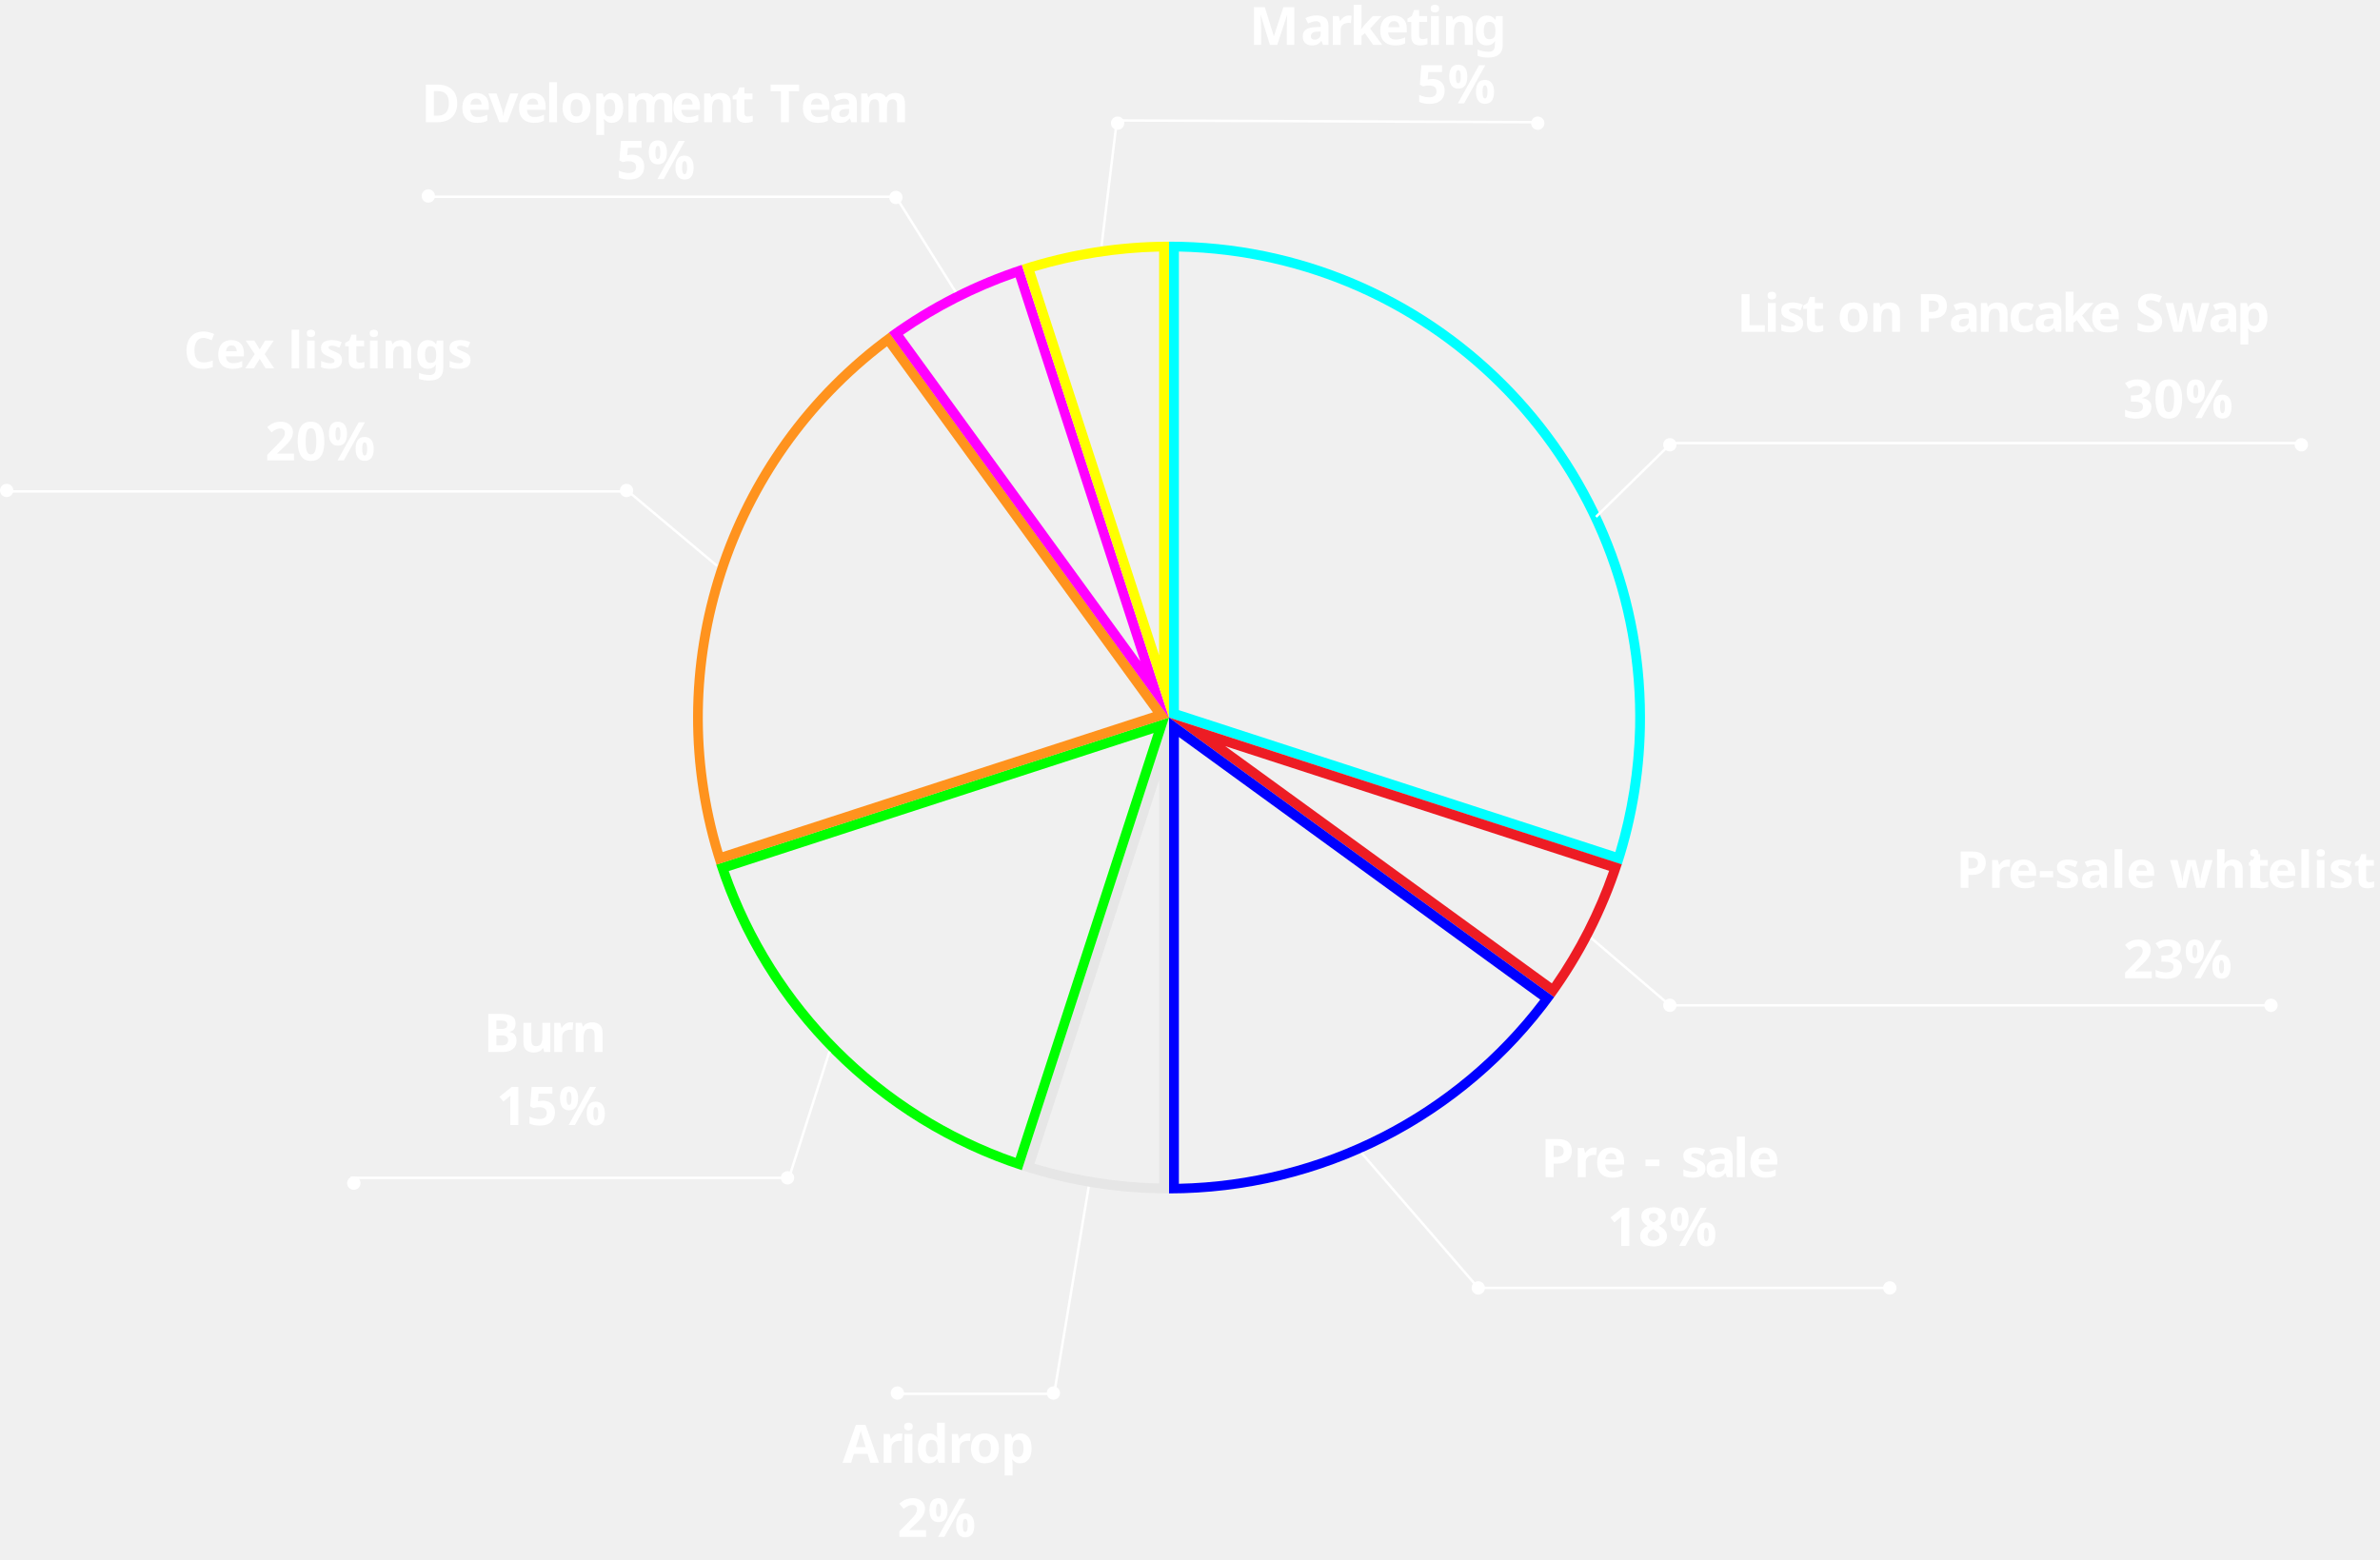
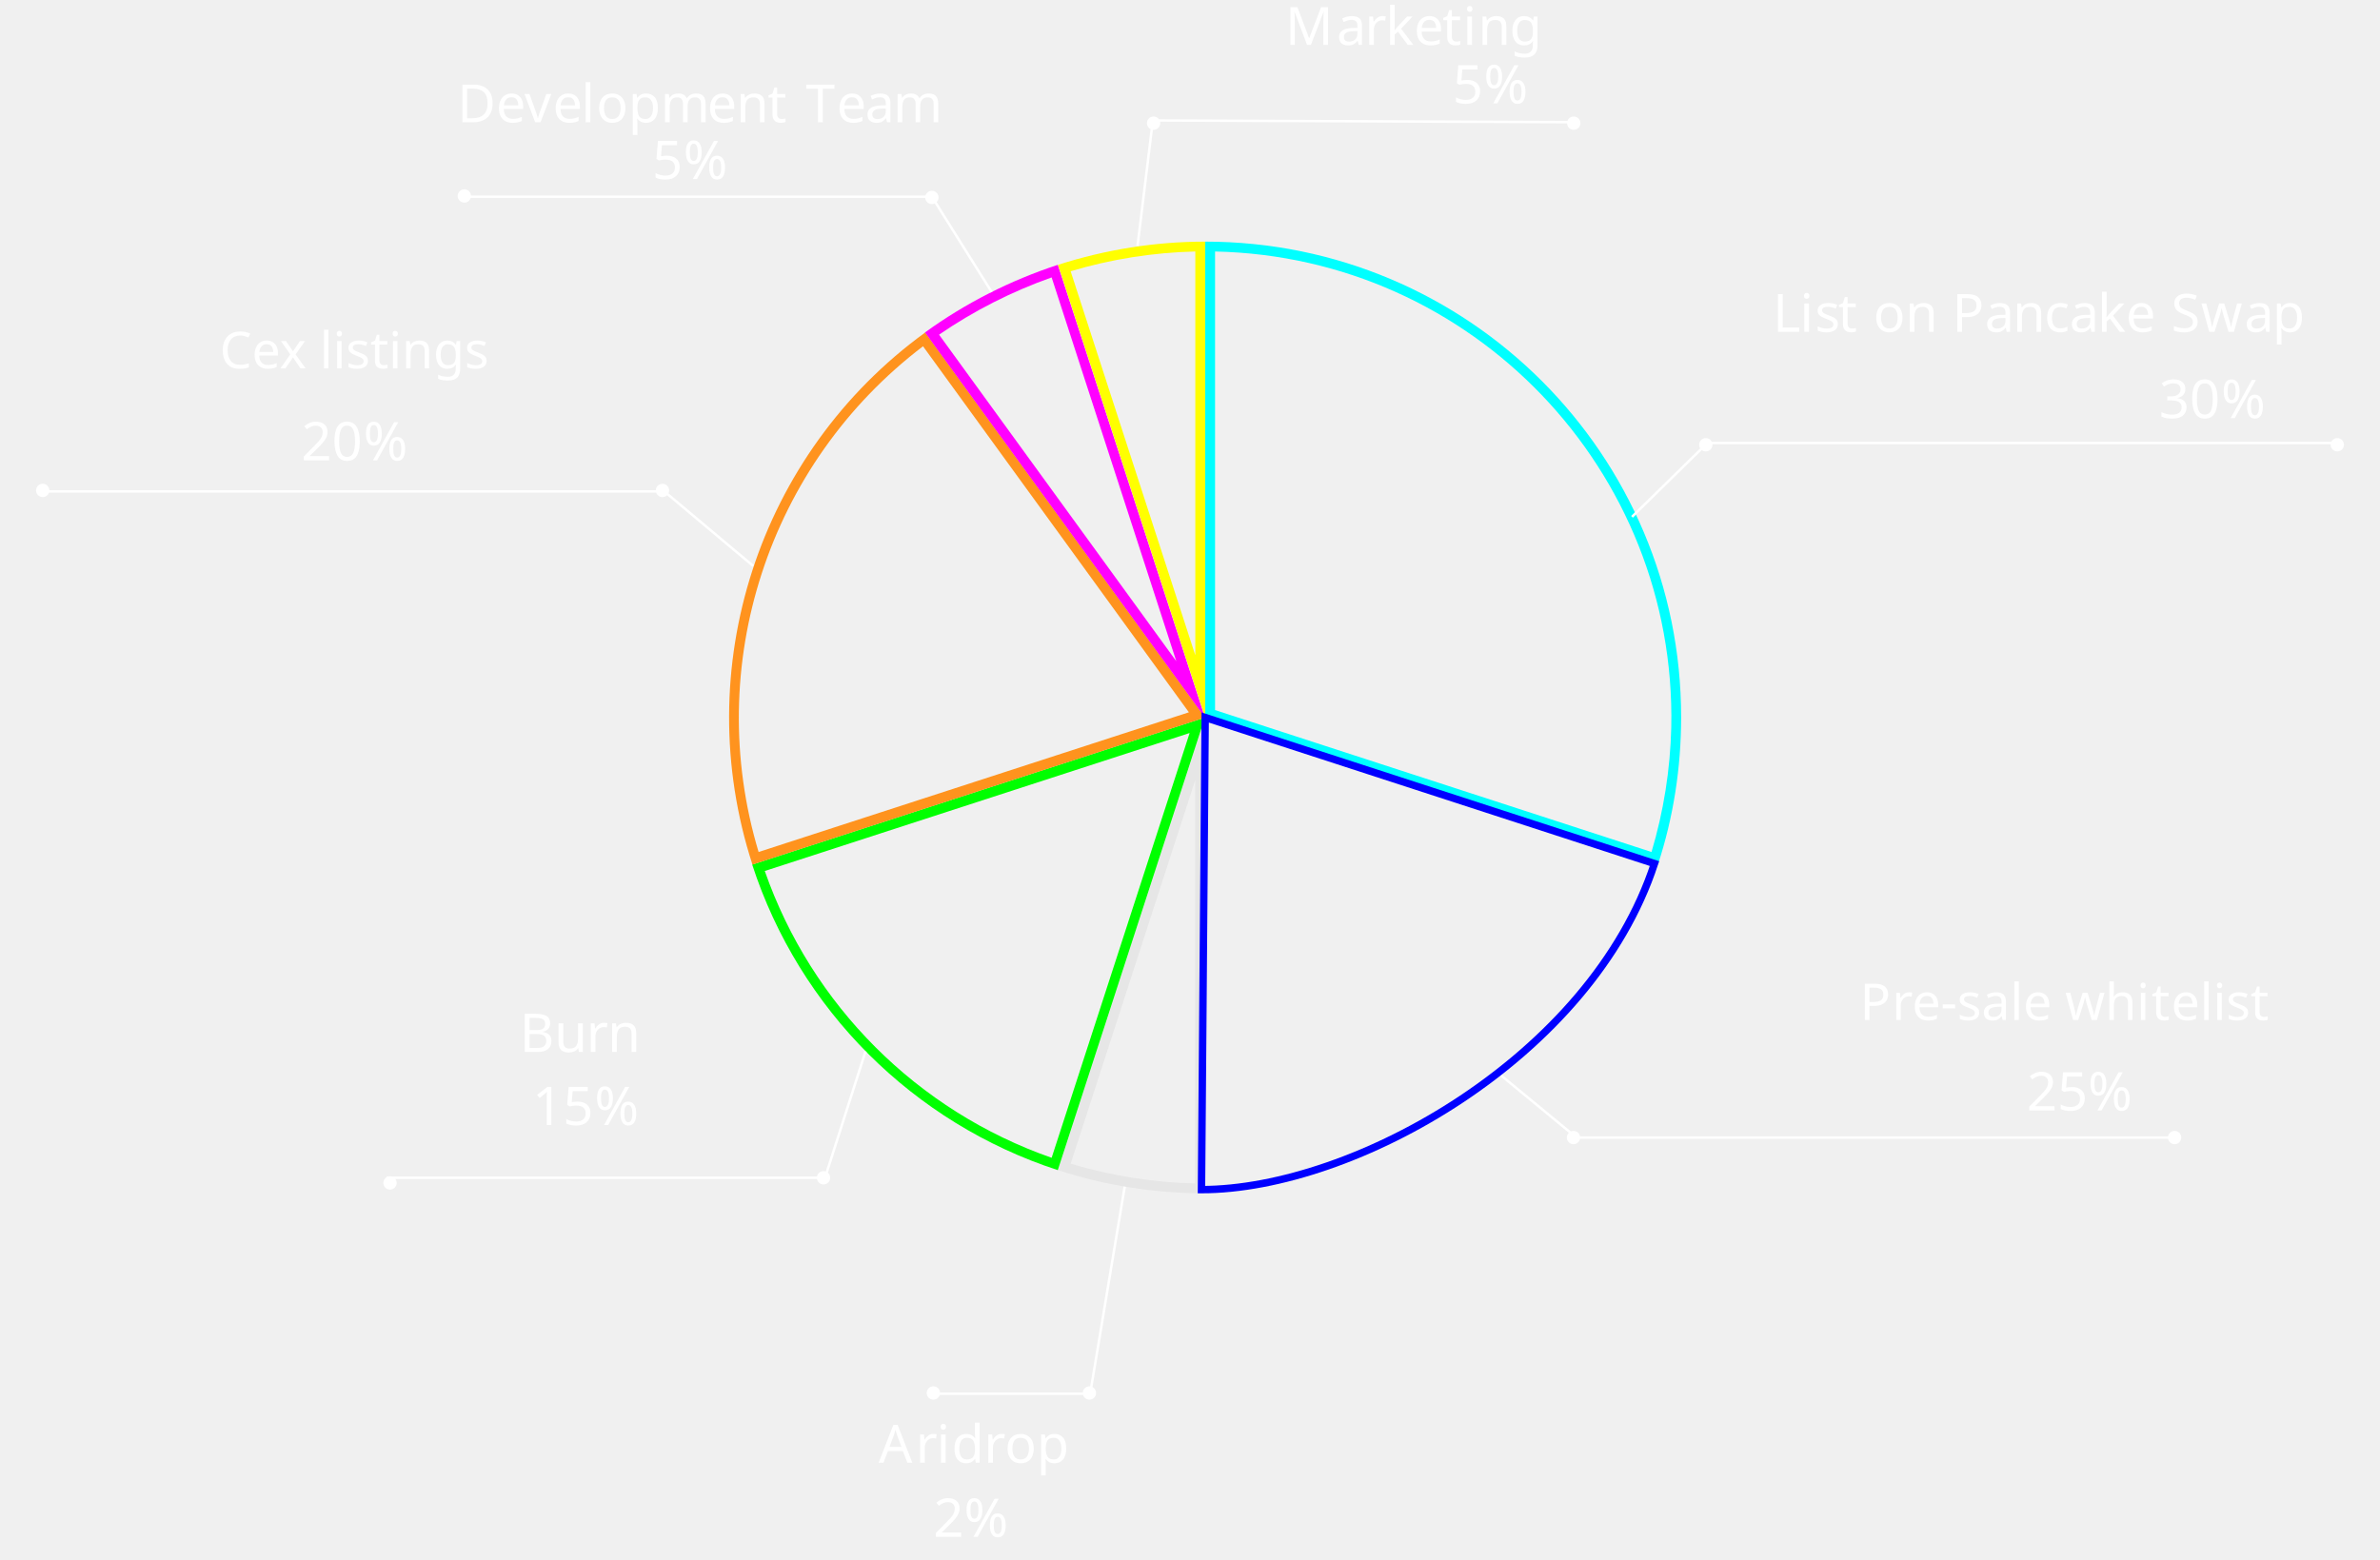
- <svg xmlns="http://www.w3.org/2000/svg" id="Layer_1" data-name="Layer 1" viewBox="0 0 964.06 631.99">
-   <defs>
-     <style>.cls-1{fill:aqua;}.cls-2{fill:#ed1c24;}.cls-3{fill:blue;}.cls-4{fill:#e6e6e6;}.cls-5{fill:lime;}.cls-6{fill:#ff931e;}.cls-7{fill:#f0f;}.cls-8{fill:#ff0;}.cls-10,.cls-12,.cls-15,.cls-9{isolation:isolate;font-family:SegoeUI-Bold, Segoe UI;font-weight:700;}.cls-12,.cls-9{font-size:21.39px;}.cls-10,.cls-12,.cls-14,.cls-15,.cls-9{fill:#fff;}.cls-10{font-size:21.64px;}.cls-11{letter-spacing:0em;}.cls-12{letter-spacing:0.05em;}.cls-13{fill:none;stroke:#fff;stroke-miterlimit:10;}.cls-15{font-size:20.61px;}.cls-16{letter-spacing:0em;}</style>
-   </defs>
-   <path class="cls-1" d="M463,101.91c104.3,2.2,187,88.6,184.8,192.8a192.2,192.2,0,0,1-8,50.5L463,287.71V101.91m-4-4v192.8l183.4,59.6a191.43,191.43,0,0,0,9.4-59.6c.1-106.5-86.3-192.8-192.8-192.8Z" transform="translate(14.53 0)" />
-   <path class="cls-2" d="M481.77,302.31l155.5,50.5a190.28,190.28,0,0,1-23.2,45.6l-132.3-96.1M459,290.71,615,404a193.86,193.86,0,0,0,27.4-53.8Z" transform="translate(14.53 0)" />
-   <path class="cls-3" d="M463,298.61,609.37,405A188.91,188.91,0,0,1,463,479.61v-181m-4-7.9v192.8A193,193,0,0,0,615,404L459,290.71Z" transform="translate(14.53 0)" />
-   <path class="cls-4" d="M455,316v163.5a192.2,192.2,0,0,1-50.5-8L455,316m4-25.3-59.6,183.4a191.43,191.43,0,0,0,59.6,9.4Z" transform="translate(14.53 0)" />
-   <path class="cls-5" d="M452.77,297l-55.9,172.1a189.19,189.19,0,0,1-116.2-116.2L452.77,297m6.2-6.3-183.4,59.6a193,193,0,0,0,123.8,123.8L459,290.71Z" transform="translate(14.53 0)" />
-   <path class="cls-6" d="M344.77,140.31l107.7,148.3-174.3,56.6a189,189,0,0,1,66.6-204.9m.9-5.6a192.84,192.84,0,0,0-70,215.6l183.4-59.6-113.4-156Z" transform="translate(14.53 0)" />
-   <path class="cls-7" d="M396.87,112.41l50.5,155.5-96.1-132.3a190.28,190.28,0,0,1,45.6-23.2m2.5-5.1a195.25,195.25,0,0,0-53.8,27.4l113.4,156-59.6-183.4Z" transform="translate(14.53 0)" />
-   <path class="cls-8" d="M455,101.91v163.6l-50.5-155.6a192.2,192.2,0,0,1,50.5-8m4-4a194.89,194.89,0,0,0-59.6,9.4L459,290.71V97.91Z" transform="translate(14.53 0)" />
-   <text class="cls-9" transform="translate(703.52 134.44)">L</text>
-   <text class="cls-9" transform="translate(714.45 134.44)">i</text>
-   <text class="cls-9" transform="translate(720.57 134.44)">s</text>
-   <text class="cls-9" transform="translate(729.94 134.44)">t</text>
-   <text class="cls-9" transform="translate(738.26 134.44)"> </text>
-   <text class="cls-9" transform="translate(744.23 134.44)">o</text>
-   <text class="cls-9" transform="translate(757.17 134.44)">n</text>
-   <text class="cls-9" transform="translate(769.92 134.44)"> </text>
-   <text class="cls-9" transform="translate(776.16 134.44)">P</text>
-   <text class="cls-9" transform="translate(789.34 134.44)">a</text>
-   <text class="cls-9" transform="translate(800.72 134.44)">n</text>
-   <text class="cls-9" transform="translate(813.47 134.44)">c</text>
-   <text class="cls-9" transform="translate(823.67 134.44)">a</text>
-   <text class="cls-9" transform="translate(835.05 134.44)">k</text>
-   <text class="cls-9" transform="translate(846.53 134.44)">e</text>
-   <text class="cls-9" transform="translate(858.04 134.44)"> </text>
-   <text class="cls-9" transform="translate(864.86 134.44)">S</text>
-   <text class="cls-9" transform="translate(876.91 134.44)">w</text>
-   <text class="cls-9" transform="translate(894.48 134.44)">a</text>
-   <text class="cls-9" transform="translate(905.86 134.44)">p</text>
-   <text class="cls-10" transform="translate(859.95 169.39)">30</text>
-   <text class="cls-10" transform="translate(885.1 169.39)">%</text>
-   <text class="cls-10" transform="translate(859.94 396.33)">23%</text>
-   <text class="cls-10" transform="translate(624.1 476.93)">P</text>
-   <text class="cls-10" transform="translate(637.43 476.93)">r</text>
-   <text class="cls-10" transform="translate(645.98 476.93)">e</text>
-   <text class="cls-10" transform="translate(665.89 476.93)">-</text>
-   <text class="cls-10" transform="translate(680.89 476.93)">s</text>
-   <text class="cls-10" transform="translate(690.37 476.93)">a</text>
-   <text class="cls-10" transform="translate(701.88 476.93)">l</text>
-   <text class="cls-10" transform="translate(708.07 476.93)">e</text>
-   <text class="cls-10" transform="translate(651.05 504.78)">1</text>
-   <text class="cls-10" transform="translate(663.63 504.78)">8%</text>
-   <text class="cls-9" transform="translate(341.28 592.66)">A</text>
-   <text class="cls-9" transform="translate(356.27 592.66)">r</text>
-   <text class="cls-9" transform="translate(364.72 592.66)">i</text>
-   <text class="cls-9" transform="translate(370.84 592.66)">d</text>
-   <text class="cls-9" transform="translate(383.89 592.66)">r</text>
-   <text class="cls-9" transform="translate(392.34 592.66)">o</text>
-   <text class="cls-9" transform="translate(405.28 592.66)">p</text>
-   <text class="cls-10" transform="translate(363.45 622.67)">2%</text>
-   <text class="cls-10" transform="translate(195.84 426.22)">Bu<tspan class="cls-11" x="26.97" y="0">r</tspan>
-     <tspan x="35.64" y="0">n</tspan>
-   </text>
-   <text class="cls-10" transform="translate(201.02 455.82)">15</text>
-   <text class="cls-10" transform="translate(226.17 455.82)">%</text>
-   <text class="cls-10" transform="translate(107.41 186.53)">20</text>
-   <text class="cls-10" transform="translate(132.56 186.53)">%</text>
-   <text class="cls-9" transform="translate(170.59 49.55)">D</text>
-   <text class="cls-9" transform="translate(186.32 49.55)">e</text>
-   <text class="cls-9" transform="translate(197.82 49.55)">v</text>
-   <text class="cls-9" transform="translate(209.29 49.55)">e</text>
-   <text class="cls-9" transform="translate(220.79 49.55)">l</text>
-   <text class="cls-9" transform="translate(226.91 49.55)">o</text>
-   <text class="cls-9" transform="translate(239.86 49.55)">p</text>
-   <text class="cls-9" transform="translate(252.93 49.55)">m</text>
-   <text class="cls-9" transform="translate(271.81 49.55)">e</text>
-   <text class="cls-9" transform="translate(283.57 49.55)">n</text>
-   <text class="cls-9" transform="translate(296.32 49.55)">t</text>
-   <text class="cls-12" transform="translate(304.64 49.55)"> </text>
-   <text class="cls-9" transform="translate(311.74 49.55)">T</text>
-   <text class="cls-9" transform="translate(324.27 49.55)">e</text>
-   <text class="cls-9" transform="translate(335.78 49.55)">a</text>
-   <text class="cls-9" transform="translate(347.16 49.55)">m</text>
-   <text class="cls-10" transform="translate(249.56 72.55)">5</text>
-   <text class="cls-10" transform="translate(262.14 72.55)">%</text>
-   <text class="cls-9" transform="translate(506.01 18.18)">M</text>
-   <text class="cls-9" transform="translate(526.82 18.18)">a</text>
-   <text class="cls-9" transform="translate(538.2 18.18)">r</text>
-   <text class="cls-9" transform="translate(546.65 18.18)">k</text>
-   <text class="cls-9" transform="translate(558.13 18.18)">e</text>
-   <text class="cls-9" transform="translate(569.64 18.18)">t</text>
-   <text class="cls-9" transform="translate(577.96 18.18)">i</text>
-   <text class="cls-9" transform="translate(584.08 18.18)">n</text>
-   <text class="cls-9" transform="translate(596.83 18.18)">g</text>
-   <text class="cls-10" transform="translate(573.79 41.87)">5</text>
-   <text class="cls-10" transform="translate(586.37 41.87)">%</text>
-   <polyline class="cls-13" points="932.2 179.5 677 179.5 646.5 209.4" />
-   <circle class="cls-14" cx="932.2" cy="180.2" r="2.7" />
-   <circle class="cls-14" cx="676.4" cy="180.2" r="2.7" />
-   <circle class="cls-14" cx="676.4" cy="407.3" r="2.7" />
-   <circle class="cls-14" cx="919.9" cy="407.3" r="2.7" />
-   <circle class="cls-14" cx="765.5" cy="521.8" r="2.7" />
-   <circle class="cls-14" cx="363.5" cy="564.4" r="2.7" />
-   <circle class="cls-14" cx="319" cy="477.2" r="2.7" />
-   <circle class="cls-14" cx="127.47" cy="477.21" r="2.7" transform="matrix(1, -0.1, 0.1, 1, -31.87, 14.88)" />
-   <circle class="cls-14" cx="2.7" cy="198.7" r="2.7" />
-   <circle class="cls-14" cx="253.78" cy="198.72" r="2.7" />
-   <circle class="cls-14" cx="362.9" cy="80" r="2.7" />
-   <circle class="cls-14" cx="452.7" cy="49.9" r="2.7" />
-   <circle class="cls-14" cx="622.9" cy="49.9" r="2.7" />
-   <circle class="cls-14" cx="173.5" cy="79.4" r="2.7" />
-   <circle class="cls-14" cx="426.7" cy="564.4" r="2.7" />
-   <circle class="cls-14" cx="598.8" cy="521.8" r="2.7" />
-   <polyline class="cls-13" points="644.5 380 676.4 407.3 919.9 407.3" />
-   <polyline class="cls-13" points="765.5 521.8 598.8 521.8 551.5 467.1" />
-   <polyline class="cls-13" points="441 480.8 427 564.7 361.8 564.7" />
-   <polyline class="cls-13" points="336 426 319.6 477.2 142 477.2" />
-   <polyline class="cls-13" points="290.5 229.3 254.5 199.1 2.7 199.1" />
-   <polyline class="cls-13" points="387.1 118.3 362.9 79.7 174.2 79.7" />
-   <polyline class="cls-13" points="446.2 99.6 452.4 48.8 624.2 49.5" />
-   <text class="cls-15" transform="translate(74.35 149.23)">Cex listings</text>
-   <text class="cls-15" transform="translate(787 359.7)">
-     <tspan xml:space="preserve"> P</tspan>
-     <tspan class="cls-16" x="18.34" y="0">r</tspan>
-     <tspan x="26.47" y="0">e-sale whi</tspan>
-     <tspan class="cls-16" x="123.49" y="0">t</tspan>
-     <tspan x="131.43" y="0">elist </tspan>
-   </text>
+ <svg xmlns="http://www.w3.org/2000/svg" version="1.1" id="Layer_1" x="0px" y="0px" viewBox="0 0 964.1 632" style="enable-background:new 0 0 964.1 632;" xml:space="preserve">
+   <style type="text/css">
+ 	.st0{fill:#00FFFF;}
+ 	.st1{fill:#E6E6E6;}
+ 	.st2{fill:#00FF00;}
+ 	.st3{fill:#FF931E;}
+ 	.st4{fill:#FF00FF;}
+ 	.st5{fill:#FFFF00;}
+ 	.st6{fill:#FFFFFF;}
+ 	.st7{font-family:'SegoeUI-Bold';}
+ 	.st8{font-size:21.39px;}
+ 	.st9{font-size:21.64px;}
+ 	.st10{fill:none;stroke:#FFFFFF;stroke-miterlimit:10;}
+ 	.st11{font-size:20.61px;}
+ 	.st12{fill:none;stroke:#0000FF;stroke-width:3;stroke-miterlimit:10;}
+ </style>
+   <g>
+     <path class="st0" d="M492.2,101.9c104.3,2.2,187,88.6,184.8,192.8c-0.4,17.1-3.1,34.1-8,50.5l-176.8-57.5L492.2,101.9 M488.2,97.9   v192.8l183.4,59.6c6.3-19.2,9.4-39.4,9.4-59.6C681.1,184.2,594.7,97.9,488.2,97.9L488.2,97.9z" />
+     <path class="st1" d="M484.2,316v163.5c-17.1-0.4-34.1-3.1-50.5-8L484.2,316 M488.2,290.7l-59.6,183.4c19.2,6.3,39.4,9.4,59.6,9.4   V290.7z" />
+     <path class="st2" d="M481.9,297L426,469.1c-54.4-19-97.2-61.8-116.2-116.2L481.9,297 M488.1,290.7l-183.4,59.6   C323.8,409,369.9,455,428.5,474.1L488.1,290.7L488.1,290.7z" />
+     <path class="st3" d="M373.9,140.3l107.7,148.3l-174.3,56.6C284.6,269.7,311.2,188,373.9,140.3 M374.8,134.7   c-67.6,49.1-95.8,136.2-70,215.6l183.4-59.6L374.8,134.7z" />
+     <path class="st4" d="M426,112.4l50.5,155.5l-96.1-132.3C394.5,125.9,409.9,118.1,426,112.4 M428.5,107.3   c-19.2,6.3-37.4,15.5-53.8,27.4l113.4,156L428.5,107.3L428.5,107.3z" />
+     <path class="st5" d="M484.2,101.9v163.6l-50.5-155.6C450.1,105,467.1,102.3,484.2,101.9 M488.2,97.9c-20.2,0-40.3,3.2-59.6,9.4   l59.6,183.4V97.9z" />
+     <text transform="matrix(1 0 0 1 718.1589 134.44)" class="st6 st7 st8">L</text>
+     <text transform="matrix(1 0 0 1 729.0889 134.44)" class="st6 st7 st8">i</text>
+     <text transform="matrix(1 0 0 1 735.2089 134.44)" class="st6 st7 st8">s</text>
+     <text transform="matrix(1 0 0 1 744.5789 134.44)" class="st6 st7 st8">t</text>
+     <text transform="matrix(1 0 0 1 758.8688 134.44)" class="st6 st7 st8">o</text>
+     <text transform="matrix(1 0 0 1 771.8089 134.44)" class="st6 st7 st8">n</text>
+     <text transform="matrix(1 0 0 1 790.7988 134.44)" class="st6 st7 st8">P</text>
+     <text transform="matrix(1 0 0 1 803.9789 134.44)" class="st6 st7 st8">a</text>
+     <text transform="matrix(1 0 0 1 815.3588 134.44)" class="st6 st7 st8">n</text>
+     <text transform="matrix(1 0 0 1 828.1088 134.44)" class="st6 st7 st8">c</text>
+     <text transform="matrix(1 0 0 1 838.3089 134.44)" class="st6 st7 st8">a</text>
+     <text transform="matrix(1 0 0 1 849.6889 134.44)" class="st6 st7 st8">k</text>
+     <text transform="matrix(1 0 0 1 861.1689 134.44)" class="st6 st7 st8">e</text>
+     <text transform="matrix(1 0 0 1 879.4989 134.44)" class="st6 st7 st8">S</text>
+     <text transform="matrix(1 0 0 1 891.5488 134.44)" class="st6 st7 st8">w</text>
+     <text transform="matrix(1 0 0 1 909.1188 134.44)" class="st6 st7 st8">a</text>
+     <text transform="matrix(1 0 0 1 920.4989 134.44)" class="st6 st7 st8">p</text>
+     <text transform="matrix(1 0 0 1 874.5889 169.39)" class="st6 st7 st9">30</text>
+     <text transform="matrix(1 0 0 1 899.7388 169.39)" class="st6 st7 st9">%</text>
+     <text transform="matrix(1 0 0 1 821.0077 449.9198)" class="st6 st7 st9">25%</text>
+     <text transform="matrix(1 0 0 1 355.9188 592.66)" class="st6 st7 st8">A</text>
+     <text transform="matrix(1 0 0 1 370.9088 592.66)" class="st6 st7 st8">r</text>
+     <text transform="matrix(1 0 0 1 379.3588 592.66)" class="st6 st7 st8">i</text>
+     <text transform="matrix(1 0 0 1 385.4788 592.66)" class="st6 st7 st8">d</text>
+     <text transform="matrix(1 0 0 1 398.5289 592.66)" class="st6 st7 st8">r</text>
+     <text transform="matrix(1 0 0 1 406.9788 592.66)" class="st6 st7 st8">o</text>
+     <text transform="matrix(1 0 0 1 419.9188 592.66)" class="st6 st7 st8">p</text>
+     <text transform="matrix(1 0 0 1 378.0889 622.67)" class="st6 st7 st9">2%</text>
+     <text transform="matrix(1 0 0 1 210.4789 426.22)" class="st6 st7 st9">Bu</text>
+     <text transform="matrix(1 0 0 1 237.4489 426.22)" class="st6 st7 st9">r</text>
+     <text transform="matrix(1 0 0 1 246.1189 426.22)" class="st6 st7 st9">n</text>
+     <text transform="matrix(1 0 0 1 215.6588 455.82)" class="st6 st7 st9">15</text>
+     <text transform="matrix(1 0 0 1 240.8089 455.82)" class="st6 st7 st9">%</text>
+     <text transform="matrix(1 0 0 1 122.0488 186.53)" class="st6 st7 st9">20</text>
+     <text transform="matrix(1 0 0 1 147.1988 186.53)" class="st6 st7 st9">%</text>
+     <text transform="matrix(1 0 0 1 185.2289 49.55)" class="st6 st7 st8">D</text>
+     <text transform="matrix(1 0 0 1 200.9588 49.55)" class="st6 st7 st8">e</text>
+     <text transform="matrix(1 0 0 1 212.4588 49.55)" class="st6 st7 st8">v</text>
+     <text transform="matrix(1 0 0 1 223.9288 49.55)" class="st6 st7 st8">e</text>
+     <text transform="matrix(1 0 0 1 235.4288 49.55)" class="st6 st7 st8">l</text>
+     <text transform="matrix(1 0 0 1 241.5488 49.55)" class="st6 st7 st8">o</text>
+     <text transform="matrix(1 0 0 1 254.4989 49.55)" class="st6 st7 st8">p</text>
+     <text transform="matrix(1 0 0 1 267.5689 49.55)" class="st6 st7 st8">m</text>
+     <text transform="matrix(1 0 0 1 286.4489 49.55)" class="st6 st7 st8">e</text>
+     <text transform="matrix(1 0 0 1 298.2089 49.55)" class="st6 st7 st8">n</text>
+     <text transform="matrix(1 0 0 1 310.9589 49.55)" class="st6 st7 st8">t</text>
+     <text transform="matrix(1 0 0 1 326.3788 49.55)" class="st6 st7 st8">T</text>
+     <text transform="matrix(1 0 0 1 338.9088 49.55)" class="st6 st7 st8">e</text>
+     <text transform="matrix(1 0 0 1 350.4188 49.55)" class="st6 st7 st8">a</text>
+     <text transform="matrix(1 0 0 1 361.7988 49.55)" class="st6 st7 st8">m</text>
+     <text transform="matrix(1 0 0 1 264.1989 72.55)" class="st6 st7 st9">5</text>
+     <text transform="matrix(1 0 0 1 276.7788 72.55)" class="st6 st7 st9">%</text>
+     <text transform="matrix(1 0 0 1 520.6489 18.18)" class="st6 st7 st8">M</text>
+     <text transform="matrix(1 0 0 1 541.4589 18.18)" class="st6 st7 st8">a</text>
+     <text transform="matrix(1 0 0 1 552.8389 18.18)" class="st6 st7 st8">r</text>
+     <text transform="matrix(1 0 0 1 561.2889 18.18)" class="st6 st7 st8">k</text>
+     <text transform="matrix(1 0 0 1 572.7689 18.18)" class="st6 st7 st8">e</text>
+     <text transform="matrix(1 0 0 1 584.2789 18.18)" class="st6 st7 st8">t</text>
+     <text transform="matrix(1 0 0 1 592.5989 18.18)" class="st6 st7 st8">i</text>
+     <text transform="matrix(1 0 0 1 598.7189 18.18)" class="st6 st7 st8">n</text>
+     <text transform="matrix(1 0 0 1 611.4689 18.18)" class="st6 st7 st8">g</text>
+     <text transform="matrix(1 0 0 1 588.4288 41.87)" class="st6 st7 st9">5</text>
+     <text transform="matrix(1 0 0 1 601.0089 41.87)" class="st6 st7 st9">%</text>
+     <polyline class="st10" points="946.8,179.5 691.6,179.5 661.1,209.4  " />
+     <circle class="st6" cx="946.8" cy="180.2" r="2.7" />
+     <circle class="st6" cx="691" cy="180.2" r="2.7" />
+     <circle class="st6" cx="637.4" cy="460.9" r="2.7" />
+     <circle class="st6" cx="880.9" cy="460.9" r="2.7" />
+     <circle class="st6" cx="378.1" cy="564.4" r="2.7" />
+     <circle class="st6" cx="333.6" cy="477.2" r="2.7" />
+     <ellipse transform="matrix(0.995 -9.950738e-02 9.950738e-02 0.995 -46.9076 18.0999)" class="st6" cx="158" cy="479.3" rx="2.7" ry="2.7" />
+     <circle class="st6" cx="17.3" cy="198.7" r="2.7" />
+     <ellipse transform="matrix(0.3162 -0.9487 0.9487 0.3162 -5.0136 390.5154)" class="st6" cx="268.4" cy="198.7" rx="2.7" ry="2.7" />
+     <circle class="st6" cx="377.5" cy="80" r="2.7" />
+     <circle class="st6" cx="467.3" cy="49.9" r="2.7" />
+     <circle class="st6" cx="637.5" cy="49.9" r="2.7" />
+     <circle class="st6" cx="188.1" cy="79.4" r="2.7" />
+     <circle class="st6" cx="441.3" cy="564.4" r="2.7" />
+     <polyline class="st10" points="606.8,434.7 638.6,460.9 880.9,460.9  " />
+     <polyline class="st10" points="455.6,480.8 441.6,564.7 376.4,564.7  " />
+     <polyline class="st10" points="350.6,426 334.2,477.2 156.6,477.2  " />
+     <polyline class="st10" points="305.1,229.3 269.1,199.1 17.3,199.1  " />
+     <polyline class="st10" points="401.7,118.3 377.5,79.7 188.8,79.7  " />
+     <polyline class="st10" points="460.8,99.6 467,48.8 638.8,49.5  " />
+     <text transform="matrix(1 0 0 1 88.9889 149.23)" class="st6 st7 st11">Cex listings</text>
+     <text transform="matrix(1 0 0 1 748.0677 413.2898)" class="st6 st7 st11"> P</text>
+     <text transform="matrix(1 0 0 1 766.4077 413.2898)" class="st6 st7 st11">r</text>
+     <text transform="matrix(1 0 0 1 774.5376 413.2898)" class="st6 st7 st11">e-sale whi</text>
+     <text transform="matrix(1 0 0 1 871.5577 413.2898)" class="st6 st7 st11">t</text>
+     <text transform="matrix(1 0 0 1 879.4977 413.2898)" class="st6 st7 st11">elist</text>
+     <path class="st12" d="M488.2,290.7L486.7,482c61.7,0,157.8-53.6,183.5-132.1L488.2,290.7z" />
+   </g>
</svg>
